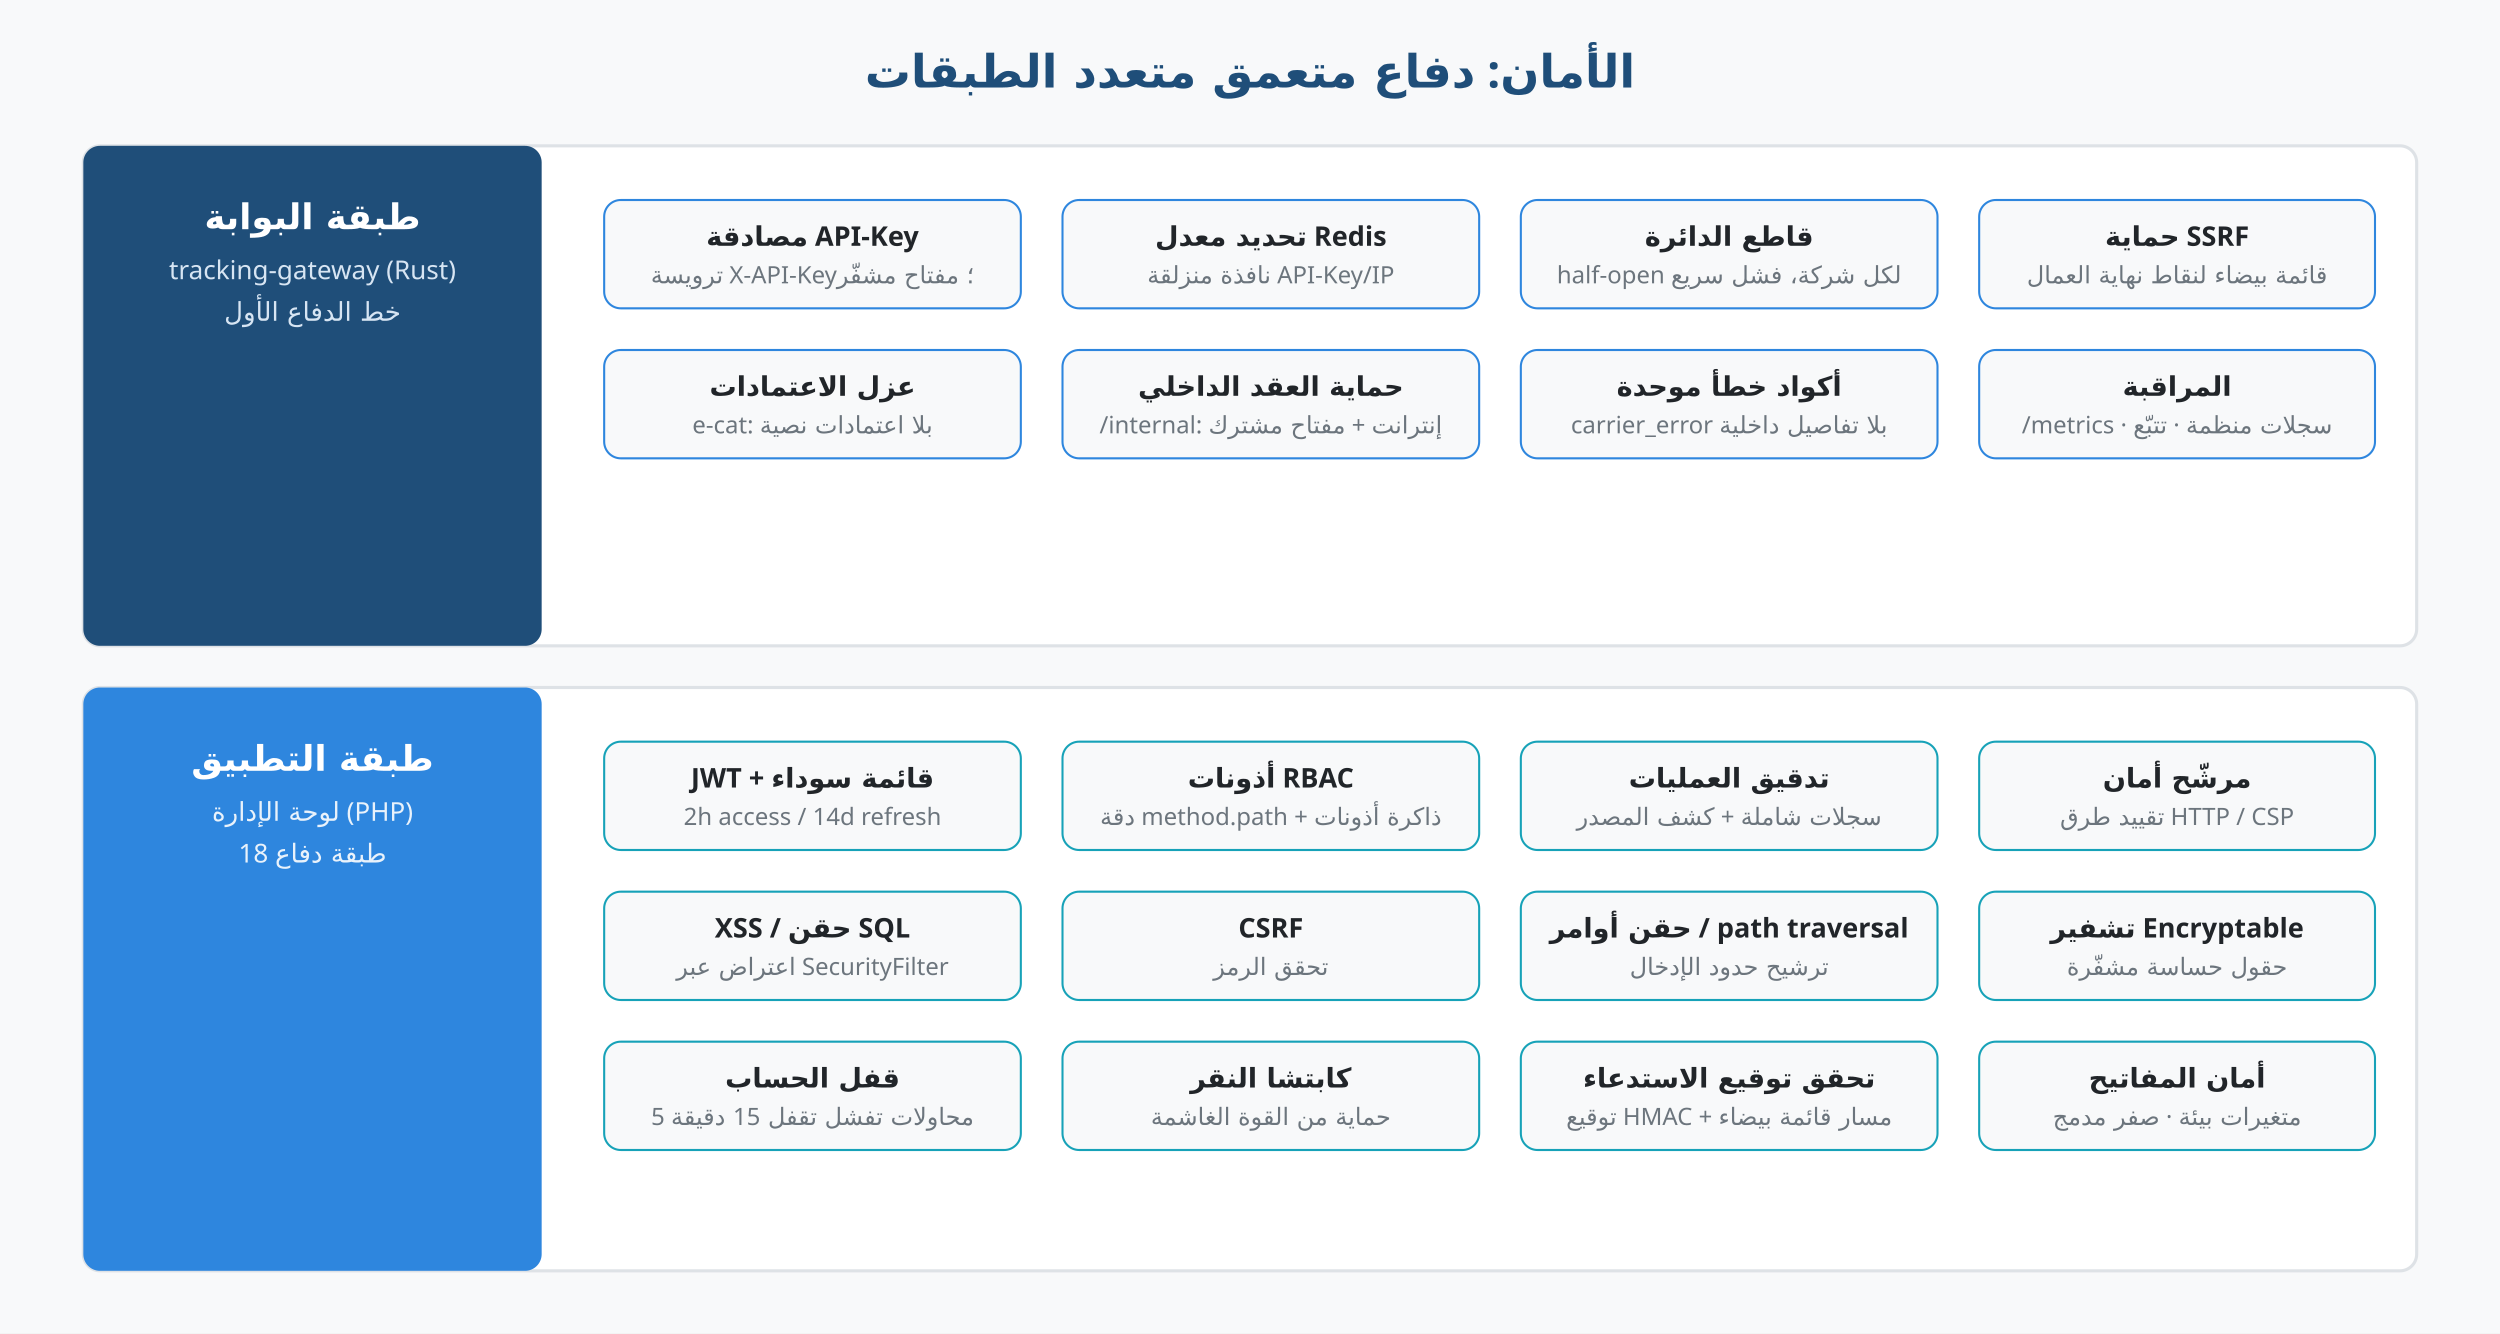
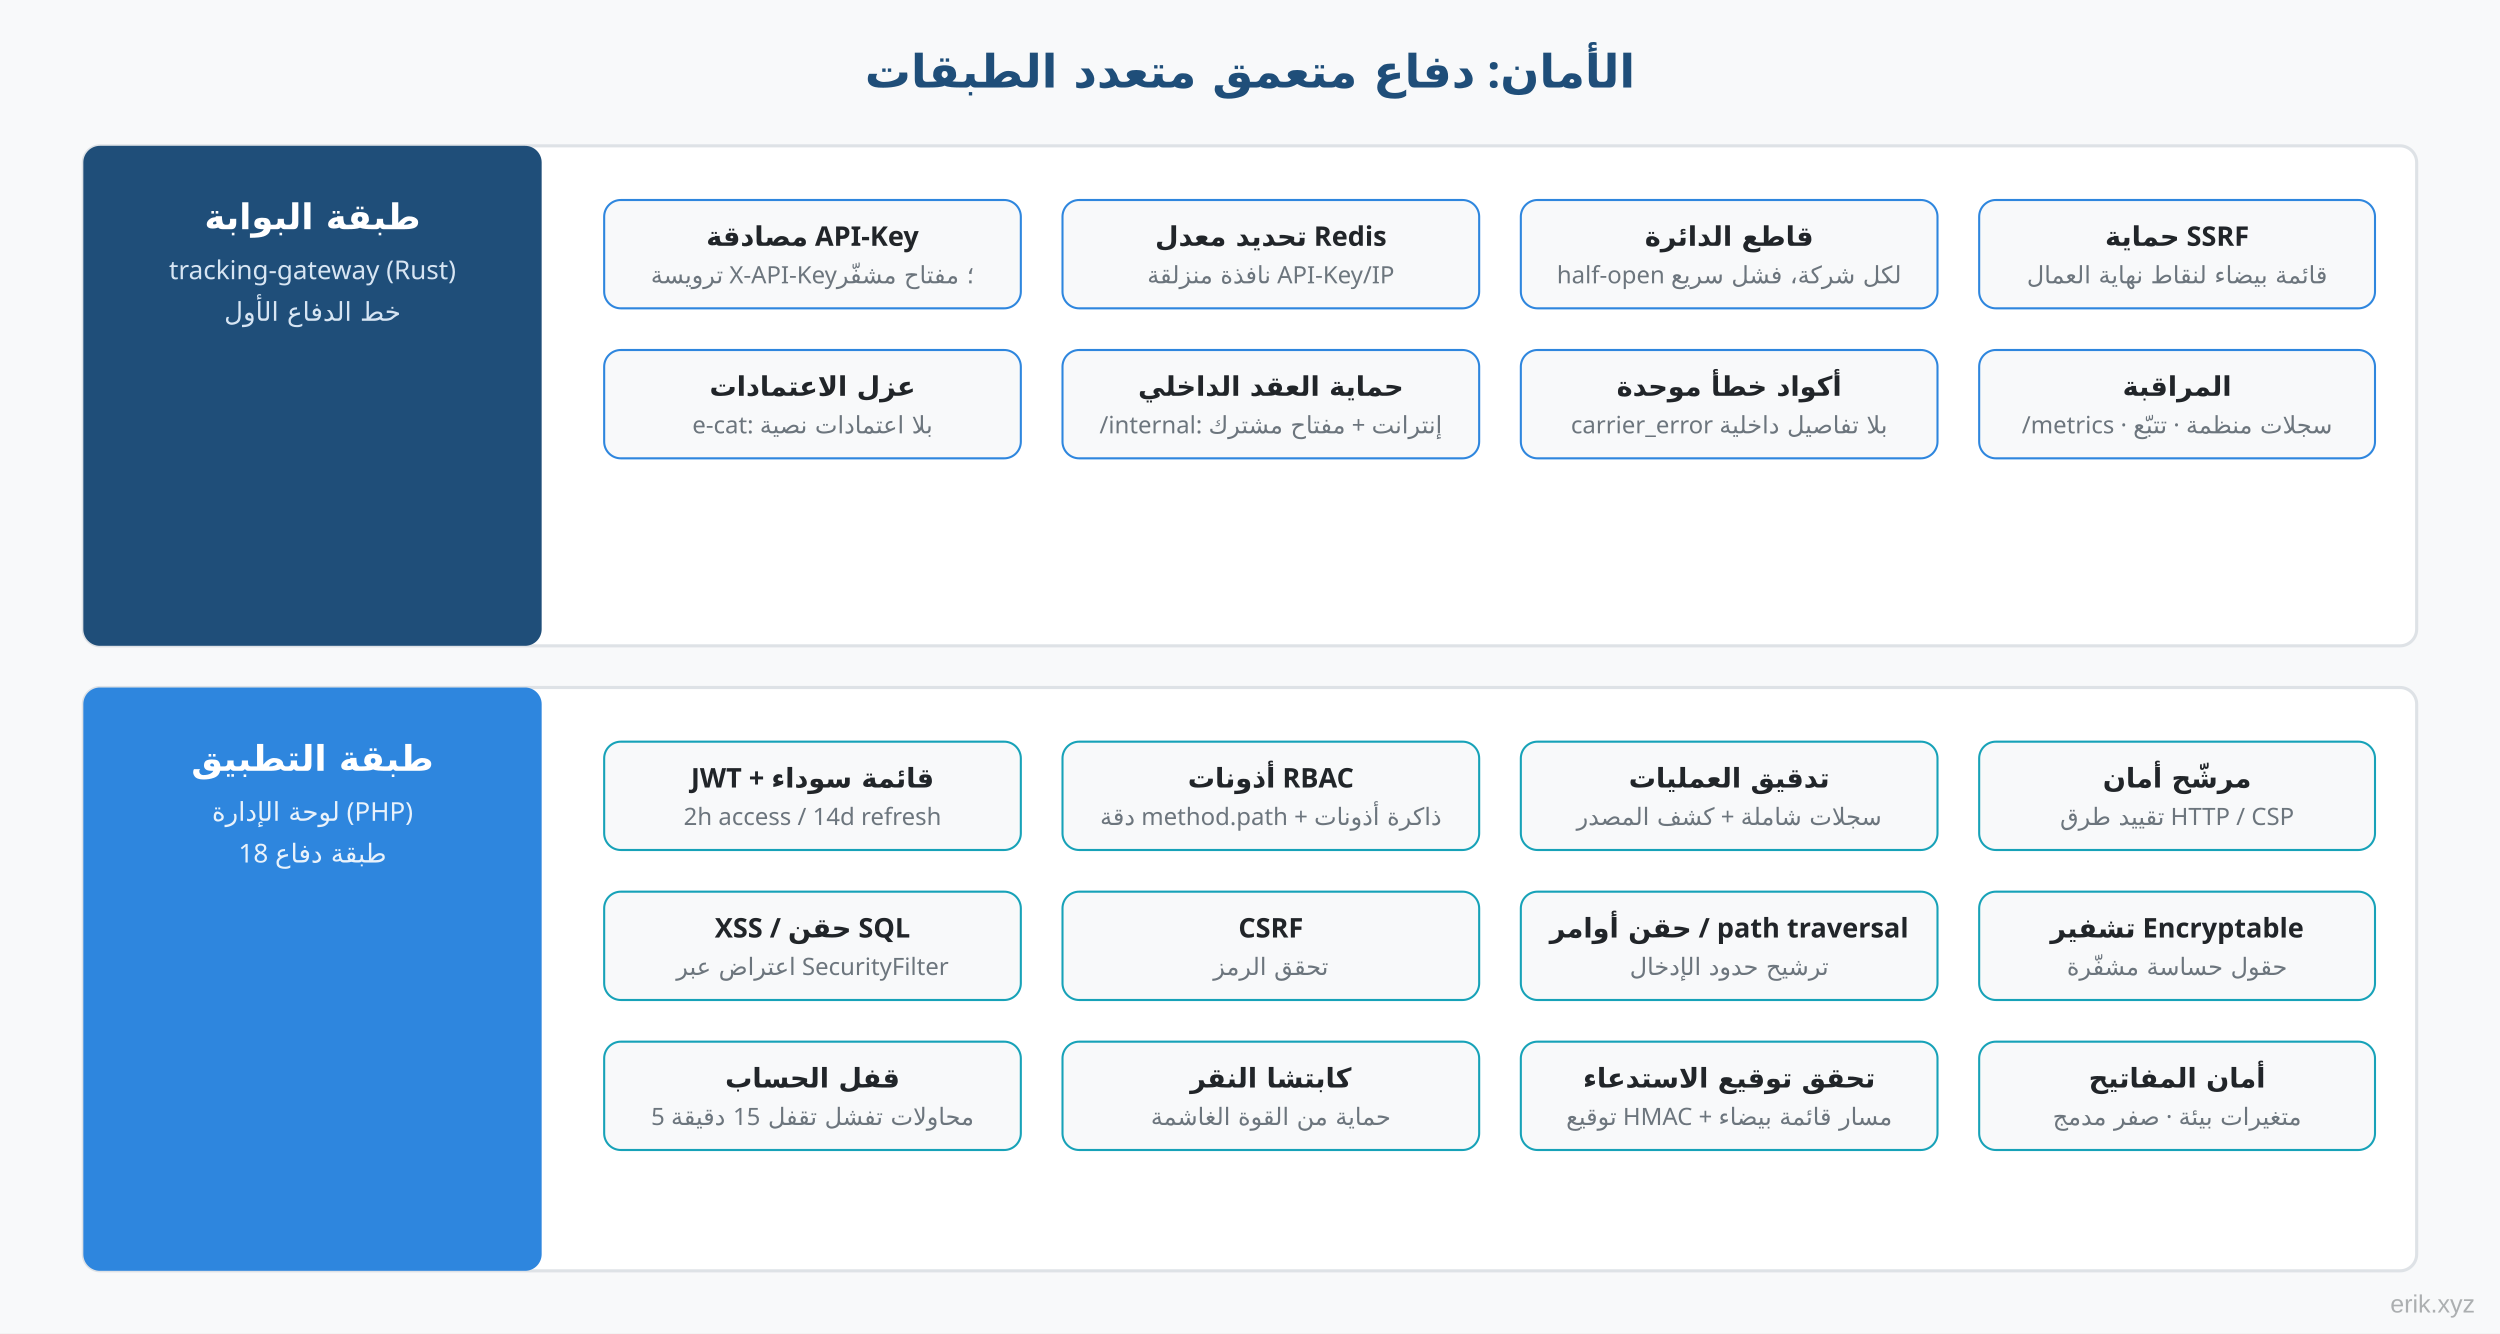
<svg xmlns="http://www.w3.org/2000/svg" viewBox="0 0 1200 640" font-family="'PingFang SC','Noto Sans SC','Microsoft YaHei',sans-serif">
  <defs>
    <marker id="arrow" viewBox="0 0 10 10" refX="9" refY="5" markerWidth="8" markerHeight="8" orient="auto-start-reverse">
      <path d="M0,0 L10,5 L0,10 z" fill="#1F4E79" />
    </marker>
  </defs>
  <rect x="0" y="0" width="1200" height="640" fill="#F8F9FA" />
  <text x="600" y="42" text-anchor="middle" font-size="22.0" font-weight="bold" fill="#1F4E79">الأمان: دفاع متعمق متعدد الطبقات</text>
  <rect x="40" y="70" width="1120" height="240" rx="8" fill="#FFFFFF" stroke="#DEE2E6" stroke-width="1.5" />
  <rect x="40" y="70" width="220" height="240" rx="8" fill="#1F4E79" />
  <text x="150" y="110" text-anchor="middle" font-size="17.0" font-weight="bold" fill="#FFFFFF">طبقة البوابة</text>
  <text x="150" y="134" text-anchor="middle" font-size="12.5" fill="#D7E5F3">tracking-gateway (Rust)</text>
  <text x="150" y="154" text-anchor="middle" font-size="12.5" fill="#D7E5F3">خط الدفاع الأول</text>
  <g font-size="13" fill="#212529">
    <rect x="290" y="96" width="200" height="52" rx="8" fill="#F8F9FA" stroke="#2E86DE" />
    <text x="390" y="118" text-anchor="middle" font-weight="bold" font-size="13.0">مصادقة API-Key</text>
    <text x="390" y="136" text-anchor="middle" font-size="11.5" fill="#6C757D">ترويسة X-API-Key؛ مفتاح مشفّر</text>
    <rect x="510" y="96" width="200" height="52" rx="8" fill="#F8F9FA" stroke="#2E86DE" />
    <text x="610" y="118" text-anchor="middle" font-weight="bold" font-size="13.0">تحديد معدل Redis</text>
    <text x="610" y="136" text-anchor="middle" font-size="11.5" fill="#6C757D">نافذة منزلقة API-Key/IP</text>
    <rect x="730" y="96" width="200" height="52" rx="8" fill="#F8F9FA" stroke="#2E86DE" />
    <text x="830" y="118" text-anchor="middle" font-weight="bold" font-size="13.0">قاطع الدائرة</text>
    <text x="830" y="136" text-anchor="middle" font-size="11.5" fill="#6C757D">half-open لكل شركة، فشل سريع</text>
    <rect x="950" y="96" width="190" height="52" rx="8" fill="#F8F9FA" stroke="#2E86DE" />
    <text x="1045" y="118" text-anchor="middle" font-weight="bold" font-size="13.0">حماية SSRF</text>
    <text x="1045" y="136" text-anchor="middle" font-size="11.5" fill="#6C757D">قائمة بيضاء لنقاط نهاية العمال</text>
    <rect x="290" y="168" width="200" height="52" rx="8" fill="#F8F9FA" stroke="#2E86DE" />
    <text x="390" y="190" text-anchor="middle" font-weight="bold" font-size="13.0">عزل الاعتمادات</text>
    <text x="390" y="208" text-anchor="middle" font-size="11.5" fill="#6C757D">e-cat: بلا اعتمادات نصية</text>
    <rect x="510" y="168" width="200" height="52" rx="8" fill="#F8F9FA" stroke="#2E86DE" />
    <text x="610" y="190" text-anchor="middle" font-weight="bold" font-size="13.0">حماية العقد الداخلي</text>
    <text x="610" y="208" text-anchor="middle" font-size="11.5" fill="#6C757D">/internal: إنترانت + مفتاح مشترك</text>
    <rect x="730" y="168" width="200" height="52" rx="8" fill="#F8F9FA" stroke="#2E86DE" />
    <text x="830" y="190" text-anchor="middle" font-weight="bold" font-size="13.0">أكواد خطأ موحدة</text>
    <text x="830" y="208" text-anchor="middle" font-size="11.5" fill="#6C757D">carrier_error بلا تفاصيل داخلية</text>
    <rect x="950" y="168" width="190" height="52" rx="8" fill="#F8F9FA" stroke="#2E86DE" />
    <text x="1045" y="190" text-anchor="middle" font-weight="bold" font-size="13.0">المراقبة</text>
    <text x="1045" y="208" text-anchor="middle" font-size="11.5" fill="#6C757D">/metrics · سجلات منظمة · تتبّع</text>
  </g>
  <rect x="40" y="330" width="1120" height="280" rx="8" fill="#FFFFFF" stroke="#DEE2E6" stroke-width="1.5" />
  <rect x="40" y="330" width="220" height="280" rx="8" fill="#2E86DE" />
  <text x="150" y="370" text-anchor="middle" font-size="17.0" font-weight="bold" fill="#FFFFFF">طبقة التطبيق</text>
  <text x="150" y="394" text-anchor="middle" font-size="12.5" fill="#E9F2FB">لوحة الإدارة (PHP)</text>
  <text x="150" y="414" text-anchor="middle" font-size="12.5" fill="#E9F2FB">18 طبقة دفاع</text>
  <g font-size="13" fill="#212529">
    <rect x="290" y="356" width="200" height="52" rx="8" fill="#F8F9FA" stroke="#17A2B8" />
    <text x="390" y="378" text-anchor="middle" font-weight="bold" font-size="13.0">JWT + قائمة سوداء</text>
    <text x="390" y="396" text-anchor="middle" font-size="11.5" fill="#6C757D">2h access / 14d refresh</text>
    <rect x="510" y="356" width="200" height="52" rx="8" fill="#F8F9FA" stroke="#17A2B8" />
    <text x="610" y="378" text-anchor="middle" font-weight="bold" font-size="13.0">أذونات RBAC</text>
    <text x="610" y="396" text-anchor="middle" font-size="11.5" fill="#6C757D">دقة method.path + ذاكرة أذونات</text>
    <rect x="730" y="356" width="200" height="52" rx="8" fill="#F8F9FA" stroke="#17A2B8" />
    <text x="830" y="378" text-anchor="middle" font-weight="bold" font-size="13.0">تدقيق العمليات</text>
    <text x="830" y="396" text-anchor="middle" font-size="11.5" fill="#6C757D">سجلات شاملة + كشف المصدر</text>
    <rect x="950" y="356" width="190" height="52" rx="8" fill="#F8F9FA" stroke="#17A2B8" />
    <text x="1045" y="378" text-anchor="middle" font-weight="bold" font-size="13.0">مرشّح أمان</text>
    <text x="1045" y="396" text-anchor="middle" font-size="11.5" fill="#6C757D">تقييد طرق HTTP / CSP</text>
    <rect x="290" y="428" width="200" height="52" rx="8" fill="#F8F9FA" stroke="#17A2B8" />
    <text x="390" y="450" text-anchor="middle" font-weight="bold" font-size="13.0">XSS / حقن SQL</text>
    <text x="390" y="468" text-anchor="middle" font-size="11.5" fill="#6C757D">اعتراض عبر SecurityFilter</text>
    <rect x="510" y="428" width="200" height="52" rx="8" fill="#F8F9FA" stroke="#17A2B8" />
    <text x="610" y="450" text-anchor="middle" font-weight="bold" font-size="13.0">CSRF</text>
    <text x="610" y="468" text-anchor="middle" font-size="11.5" fill="#6C757D">تحقق الرمز</text>
    <rect x="730" y="428" width="200" height="52" rx="8" fill="#F8F9FA" stroke="#17A2B8" />
    <text x="830" y="450" text-anchor="middle" font-weight="bold" font-size="13.0">حقن أوامر / path traversal</text>
    <text x="830" y="468" text-anchor="middle" font-size="11.5" fill="#6C757D">ترشيح حدود الإدخال</text>
    <rect x="950" y="428" width="190" height="52" rx="8" fill="#F8F9FA" stroke="#17A2B8" />
    <text x="1045" y="450" text-anchor="middle" font-weight="bold" font-size="13.0">تشفير Encryptable</text>
    <text x="1045" y="468" text-anchor="middle" font-size="11.5" fill="#6C757D">حقول حساسة مشفّرة</text>
    <rect x="290" y="500" width="200" height="52" rx="8" fill="#F8F9FA" stroke="#17A2B8" />
    <text x="390" y="522" text-anchor="middle" font-weight="bold" font-size="13.0">قفل الحساب</text>
    <text x="390" y="540" text-anchor="middle" font-size="11.5" fill="#6C757D">5 محاولات تفشل تقفل 15 دقيقة</text>
    <rect x="510" y="500" width="200" height="52" rx="8" fill="#F8F9FA" stroke="#17A2B8" />
    <text x="610" y="522" text-anchor="middle" font-weight="bold" font-size="13.0">كابتشا النقر</text>
    <text x="610" y="540" text-anchor="middle" font-size="11.5" fill="#6C757D">حماية من القوة الغاشمة</text>
    <rect x="730" y="500" width="200" height="52" rx="8" fill="#F8F9FA" stroke="#17A2B8" />
    <text x="830" y="522" text-anchor="middle" font-weight="bold" font-size="13.0">تحقق توقيع الاستدعاء</text>
    <text x="830" y="540" text-anchor="middle" font-size="11.5" fill="#6C757D">توقيع HMAC + مسار قائمة بيضاء</text>
    <rect x="950" y="500" width="190" height="52" rx="8" fill="#F8F9FA" stroke="#17A2B8" />
    <text x="1045" y="522" text-anchor="middle" font-weight="bold" font-size="13.0">أمان المفاتيح</text>
    <text x="1045" y="540" text-anchor="middle" font-size="11.5" fill="#6C757D">متغيرات بيئة · صفر مدمج</text>
  </g>
+   <text x="1188" y="630" fill="rgba(33,37,41,0.35)" font-size="12" font-family="Arial, sans-serif" text-anchor="end">erik.xyz</text>
</svg>
